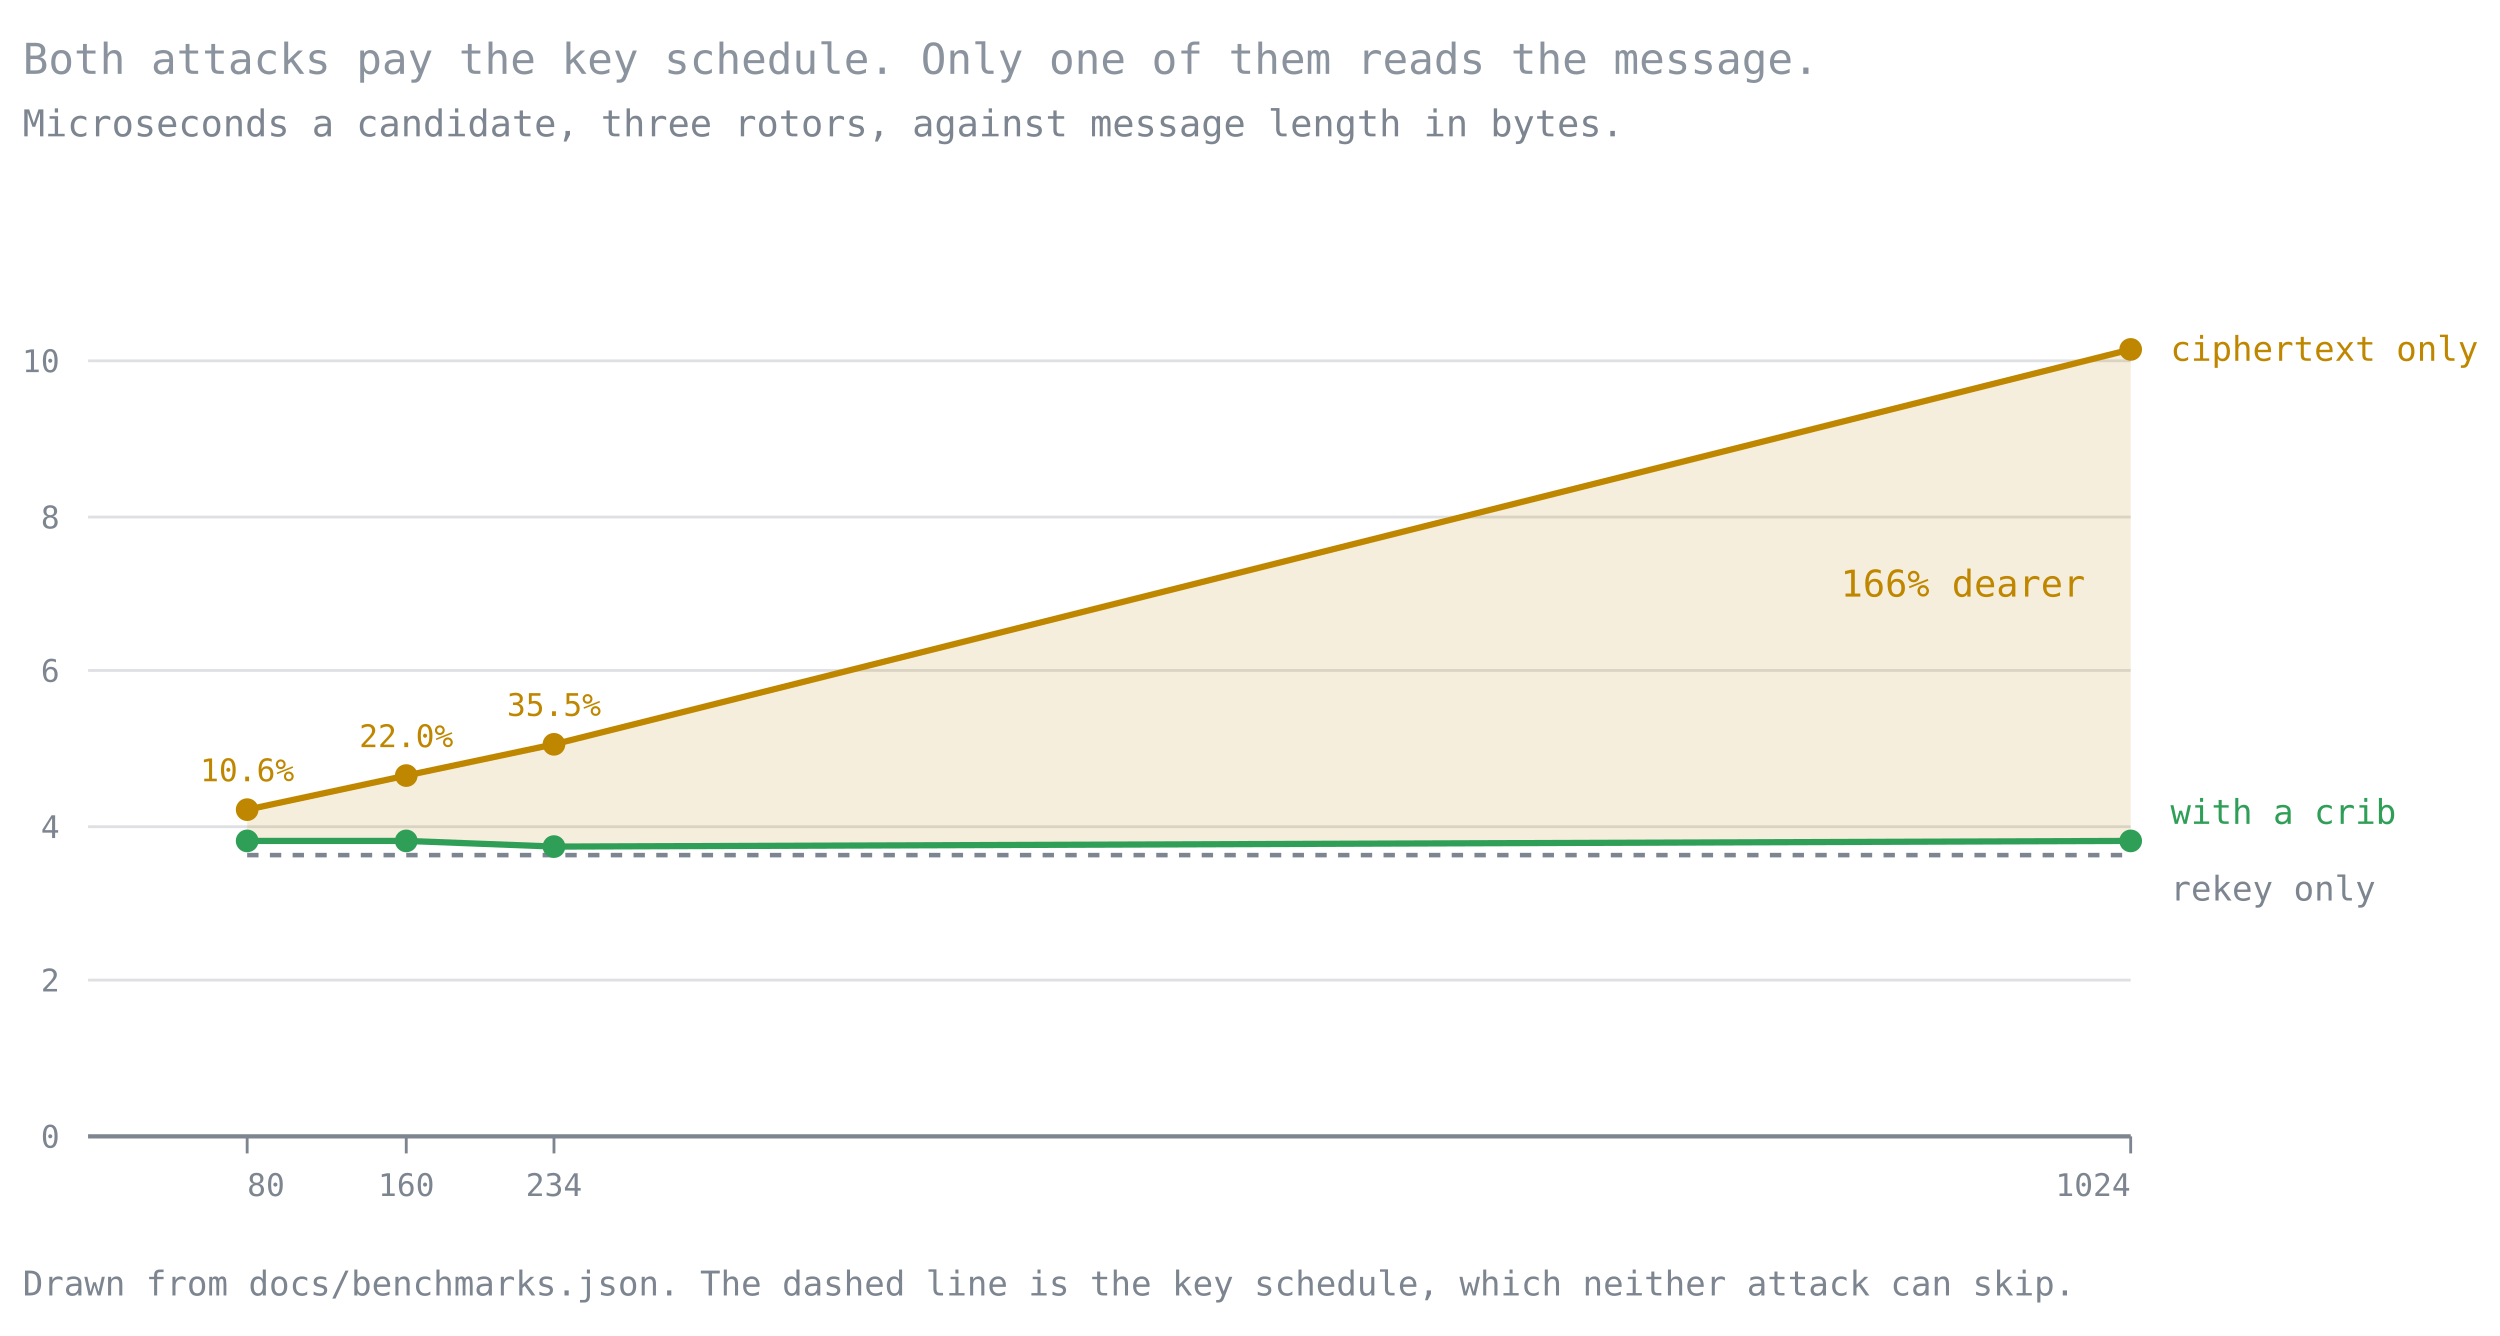
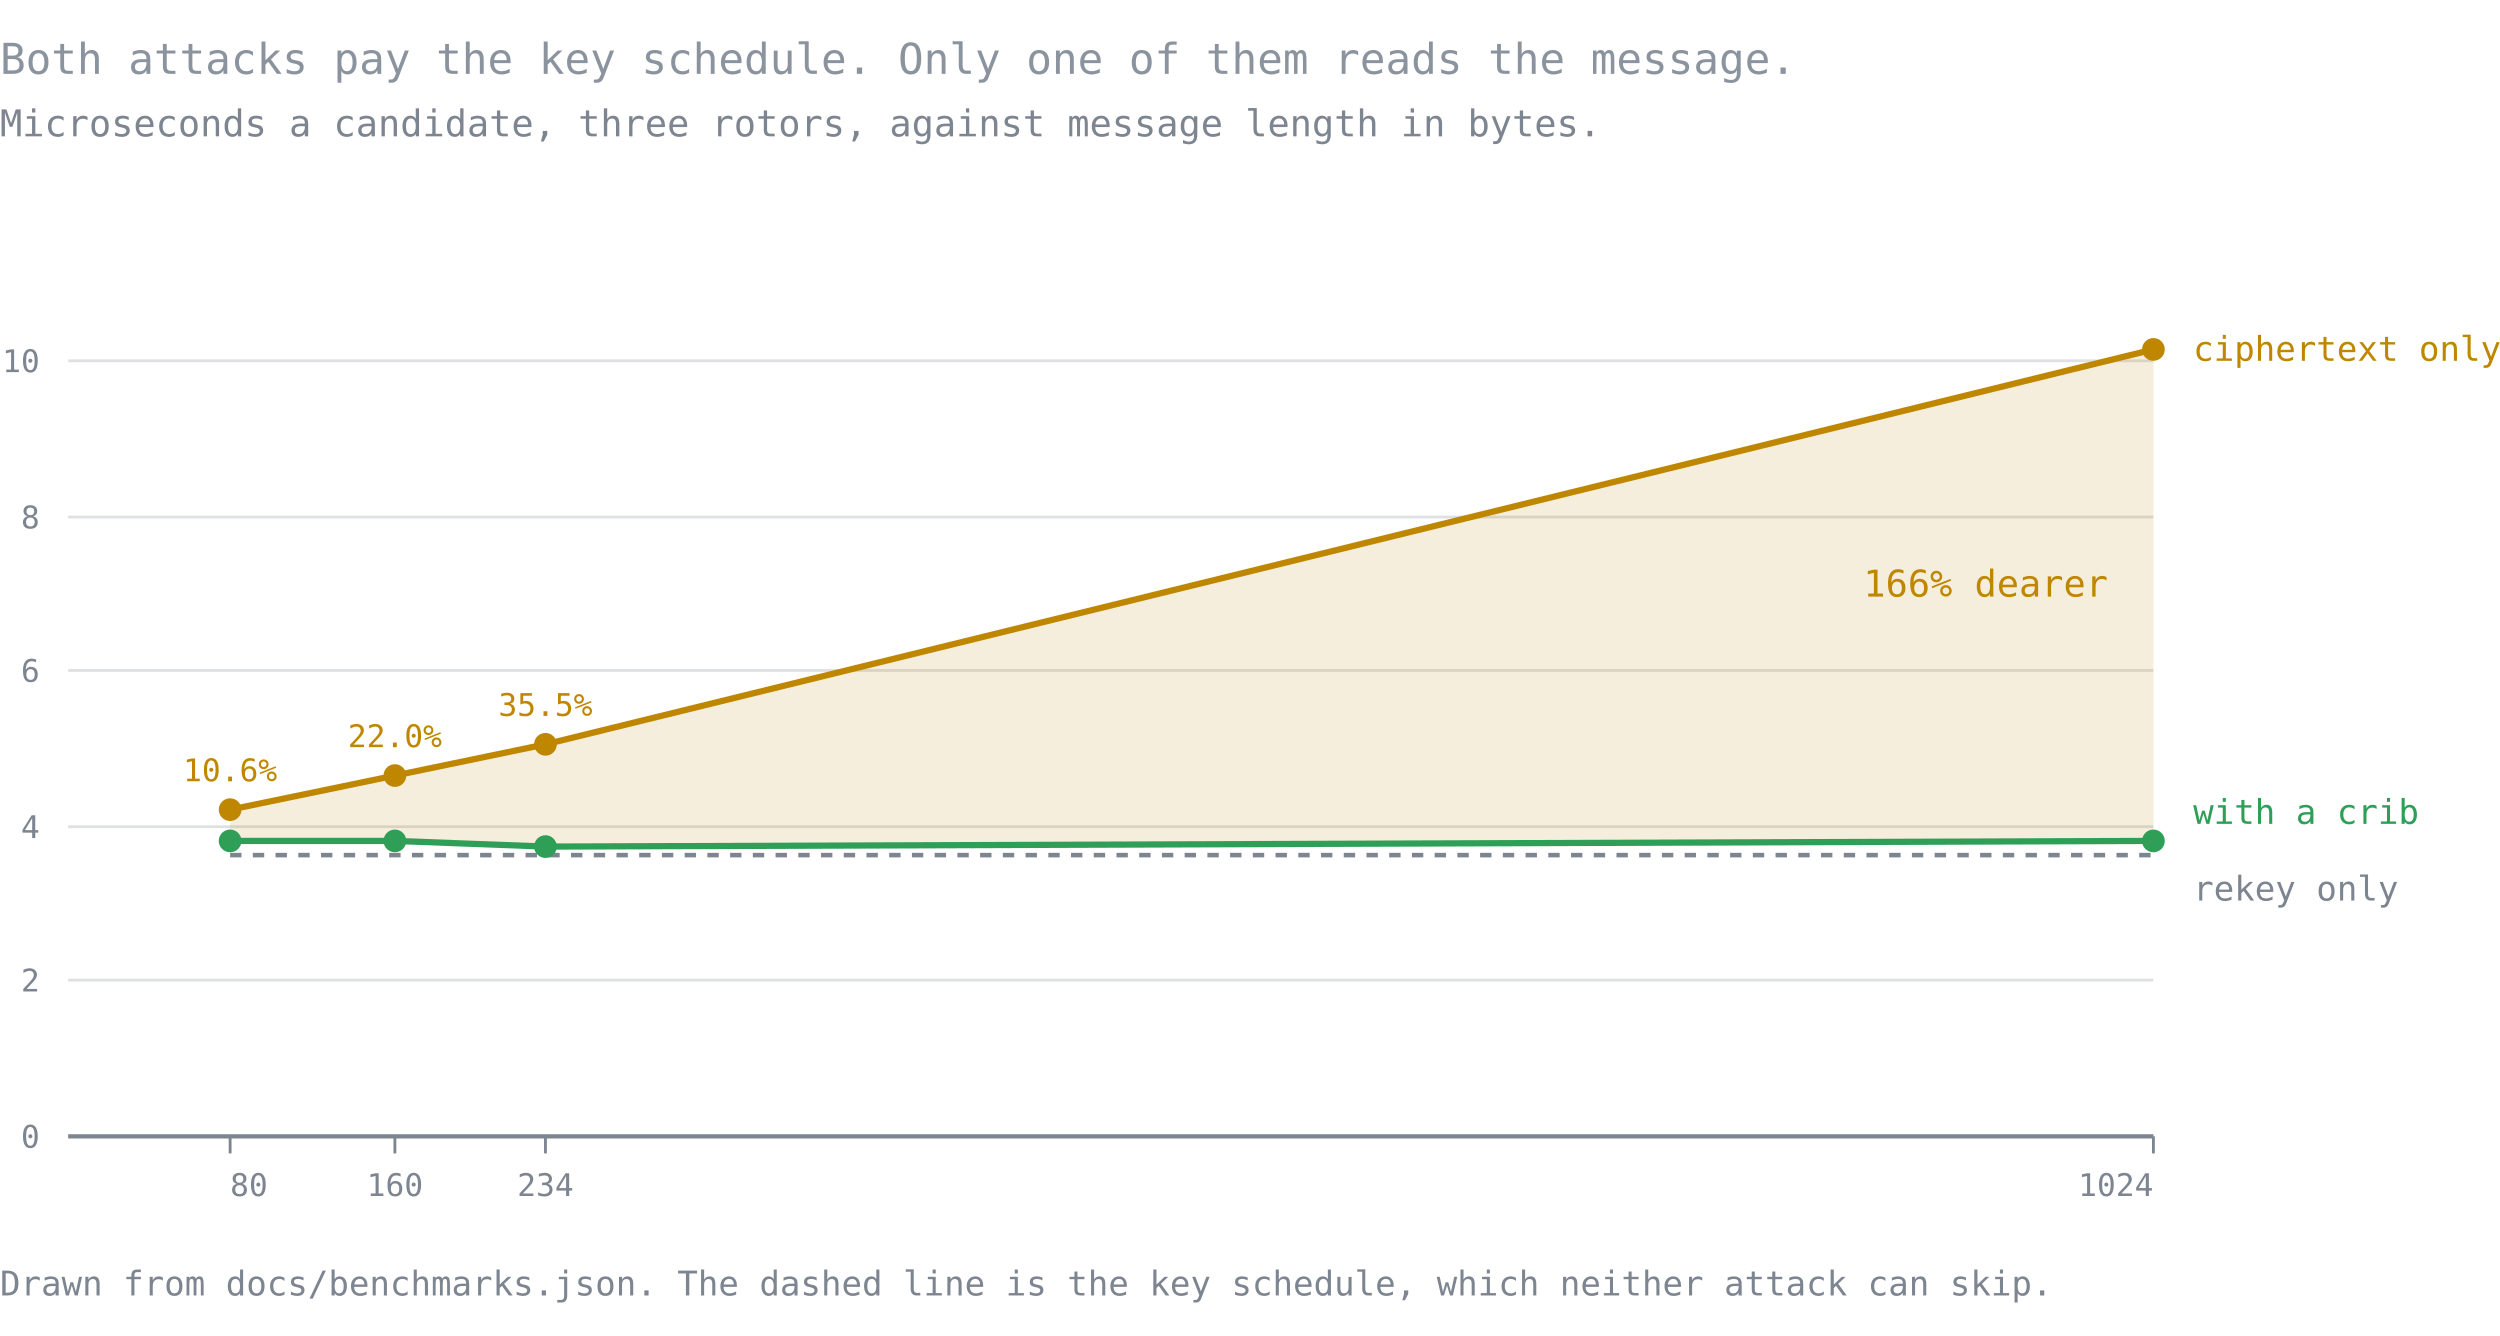
<svg xmlns="http://www.w3.org/2000/svg" viewBox="0 0 880 470" width="880" height="470" font-family="ui-monospace, SFMono-Regular, Menlo, Consolas, monospace" role="img" aria-labelledby="scale-title scale-desc">
-   <text x="8" y="26" font-size="15" fill="#8b949e">Both attacks pay the key schedule. Only one of them reads the message.</text>
-   <text x="8" y="48" font-size="13" fill="#7d8590">Microseconds a candidate, three rotors, against message length in bytes.</text>
-   <line x1="31" y1="400" x2="750" y2="400" stroke="#7d8590" stroke-width="1" stroke-opacity="0.25" />
-   <text x="21" y="404" font-size="11" fill="#7d8590" text-anchor="end">0</text>
-   <line x1="31" y1="345" x2="750" y2="345" stroke="#7d8590" stroke-width="1" stroke-opacity="0.25" />
-   <text x="21" y="349" font-size="11" fill="#7d8590" text-anchor="end">2</text>
-   <line x1="31" y1="291" x2="750" y2="291" stroke="#7d8590" stroke-width="1" stroke-opacity="0.25" />
-   <text x="21" y="295" font-size="11" fill="#7d8590" text-anchor="end">4</text>
-   <line x1="31" y1="236" x2="750" y2="236" stroke="#7d8590" stroke-width="1" stroke-opacity="0.25" />
-   <text x="21" y="240" font-size="11" fill="#7d8590" text-anchor="end">6</text>
-   <line x1="31" y1="182" x2="750" y2="182" stroke="#7d8590" stroke-width="1" stroke-opacity="0.25" />
-   <text x="21" y="186" font-size="11" fill="#7d8590" text-anchor="end">8</text>
-   <line x1="31" y1="127" x2="750" y2="127" stroke="#7d8590" stroke-width="1" stroke-opacity="0.25" />
-   <text x="21" y="131" font-size="11" fill="#7d8590" text-anchor="end">10</text>
-   <path d="M 87 285 L 143 273 L 195 262 L 750 123 L 750 296 L 195 298 L 143 296 L 87 296 Z" fill="#bf8700" fill-opacity="0.14" />
-   <polyline points="87,301 143,301 195,301 750,301" fill="none" stroke="#7d8590" stroke-width="1.6" stroke-dasharray="4 4" />
-   <polyline points="87,296 143,296 195,298 750,296" fill="none" stroke="#2f9e57" stroke-width="2.2" />
-   <polyline points="87,285 143,273 195,262 750,123" fill="none" stroke="#bf8700" stroke-width="2.2" />
-   <circle cx="87" cy="296" r="4" fill="#2f9e57" />
-   <circle cx="87" cy="285" r="4" fill="#bf8700" />
-   <circle cx="143" cy="296" r="4" fill="#2f9e57" />
-   <circle cx="143" cy="273" r="4" fill="#bf8700" />
-   <circle cx="195" cy="298" r="4" fill="#2f9e57" />
-   <circle cx="195" cy="262" r="4" fill="#bf8700" />
-   <circle cx="750" cy="296" r="4" fill="#2f9e57" />
-   <circle cx="750" cy="123" r="4" fill="#bf8700" />
-   <line x1="31" y1="400" x2="750" y2="400" stroke="#7d8590" stroke-width="1.5" />
-   <line x1="87" y1="400" x2="87" y2="406" stroke="#7d8590" stroke-width="1" />
-   <text x="87" y="421" font-size="11" fill="#7d8590" text-anchor="start">80</text>
-   <line x1="143" y1="400" x2="143" y2="406" stroke="#7d8590" stroke-width="1" />
-   <text x="143" y="421" font-size="11" fill="#7d8590" text-anchor="middle">160</text>
-   <line x1="195" y1="400" x2="195" y2="406" stroke="#7d8590" stroke-width="1" />
-   <text x="195" y="421" font-size="11" fill="#7d8590" text-anchor="middle">234</text>
-   <line x1="750" y1="400" x2="750" y2="406" stroke="#7d8590" stroke-width="1" />
-   <text x="750" y="421" font-size="11" fill="#7d8590" text-anchor="end">1024</text>
-   <text x="87" y="275" font-size="11" fill="#bf8700" text-anchor="middle">10.6%</text>
-   <text x="143" y="263" font-size="11" fill="#bf8700" text-anchor="middle">22.0%</text>
-   <text x="195" y="252" font-size="11" fill="#bf8700" text-anchor="middle">35.5%</text>
-   <text x="734" y="210" font-size="13" fill="#bf8700" text-anchor="end">166% dearer</text>
-   <text x="764" y="127" font-size="12" fill="#bf8700">ciphertext only</text>
-   <text x="764" y="290" font-size="12" fill="#2f9e57">with a crib</text>
-   <text x="764" y="317" font-size="12" fill="#7d8590">rekey only</text>
-   <text x="8" y="456" font-size="12" fill="#7d8590">Drawn from docs/benchmarks.json. The dashed line is the key schedule, which neither attack can skip.</text>
+   <text x="0" y="26" font-size="15" fill="#8b949e">Both attacks pay the key schedule. Only one of them reads the message.</text>
+   <text x="0" y="48" font-size="13" fill="#7d8590">Microseconds a candidate, three rotors, against message length in bytes.</text>
+   <line x1="24" y1="400" x2="758" y2="400" stroke="#7d8590" stroke-width="1" stroke-opacity="0.25" />
+   <text x="14" y="404" font-size="11" fill="#7d8590" text-anchor="end">0</text>
+   <line x1="24" y1="345" x2="758" y2="345" stroke="#7d8590" stroke-width="1" stroke-opacity="0.25" />
+   <text x="14" y="349" font-size="11" fill="#7d8590" text-anchor="end">2</text>
+   <line x1="24" y1="291" x2="758" y2="291" stroke="#7d8590" stroke-width="1" stroke-opacity="0.25" />
+   <text x="14" y="295" font-size="11" fill="#7d8590" text-anchor="end">4</text>
+   <line x1="24" y1="236" x2="758" y2="236" stroke="#7d8590" stroke-width="1" stroke-opacity="0.25" />
+   <text x="14" y="240" font-size="11" fill="#7d8590" text-anchor="end">6</text>
+   <line x1="24" y1="182" x2="758" y2="182" stroke="#7d8590" stroke-width="1" stroke-opacity="0.25" />
+   <text x="14" y="186" font-size="11" fill="#7d8590" text-anchor="end">8</text>
+   <line x1="24" y1="127" x2="758" y2="127" stroke="#7d8590" stroke-width="1" stroke-opacity="0.25" />
+   <text x="14" y="131" font-size="11" fill="#7d8590" text-anchor="end">10</text>
+   <path d="M 81 285 L 139 273 L 192 262 L 758 123 L 758 296 L 192 298 L 139 296 L 81 296 Z" fill="#bf8700" fill-opacity="0.14" />
+   <polyline points="81,301 139,301 192,301 758,301" fill="none" stroke="#7d8590" stroke-width="1.6" stroke-dasharray="4 4" />
+   <polyline points="81,296 139,296 192,298 758,296" fill="none" stroke="#2f9e57" stroke-width="2.2" />
+   <polyline points="81,285 139,273 192,262 758,123" fill="none" stroke="#bf8700" stroke-width="2.2" />
+   <circle cx="81" cy="296" r="4" fill="#2f9e57" />
+   <circle cx="81" cy="285" r="4" fill="#bf8700" />
+   <circle cx="139" cy="296" r="4" fill="#2f9e57" />
+   <circle cx="139" cy="273" r="4" fill="#bf8700" />
+   <circle cx="192" cy="298" r="4" fill="#2f9e57" />
+   <circle cx="192" cy="262" r="4" fill="#bf8700" />
+   <circle cx="758" cy="296" r="4" fill="#2f9e57" />
+   <circle cx="758" cy="123" r="4" fill="#bf8700" />
+   <line x1="24" y1="400" x2="758" y2="400" stroke="#7d8590" stroke-width="1.5" />
+   <line x1="81" y1="400" x2="81" y2="406" stroke="#7d8590" stroke-width="1" />
+   <text x="81" y="421" font-size="11" fill="#7d8590" text-anchor="start">80</text>
+   <line x1="139" y1="400" x2="139" y2="406" stroke="#7d8590" stroke-width="1" />
+   <text x="139" y="421" font-size="11" fill="#7d8590" text-anchor="middle">160</text>
+   <line x1="192" y1="400" x2="192" y2="406" stroke="#7d8590" stroke-width="1" />
+   <text x="192" y="421" font-size="11" fill="#7d8590" text-anchor="middle">234</text>
+   <line x1="758" y1="400" x2="758" y2="406" stroke="#7d8590" stroke-width="1" />
+   <text x="758" y="421" font-size="11" fill="#7d8590" text-anchor="end">1024</text>
+   <text x="81" y="275" font-size="11" fill="#bf8700" text-anchor="middle">10.6%</text>
+   <text x="139" y="263" font-size="11" fill="#bf8700" text-anchor="middle">22.0%</text>
+   <text x="192" y="252" font-size="11" fill="#bf8700" text-anchor="middle">35.5%</text>
+   <text x="742" y="210" font-size="13" fill="#bf8700" text-anchor="end">166% dearer</text>
+   <text x="772" y="127" font-size="12" fill="#bf8700">ciphertext only</text>
+   <text x="772" y="290" font-size="12" fill="#2f9e57">with a crib</text>
+   <text x="772" y="317" font-size="12" fill="#7d8590">rekey only</text>
+   <text x="0" y="456" font-size="12" fill="#7d8590">Drawn from docs/benchmarks.json. The dashed line is the key schedule, which neither attack can skip.</text>
</svg>
